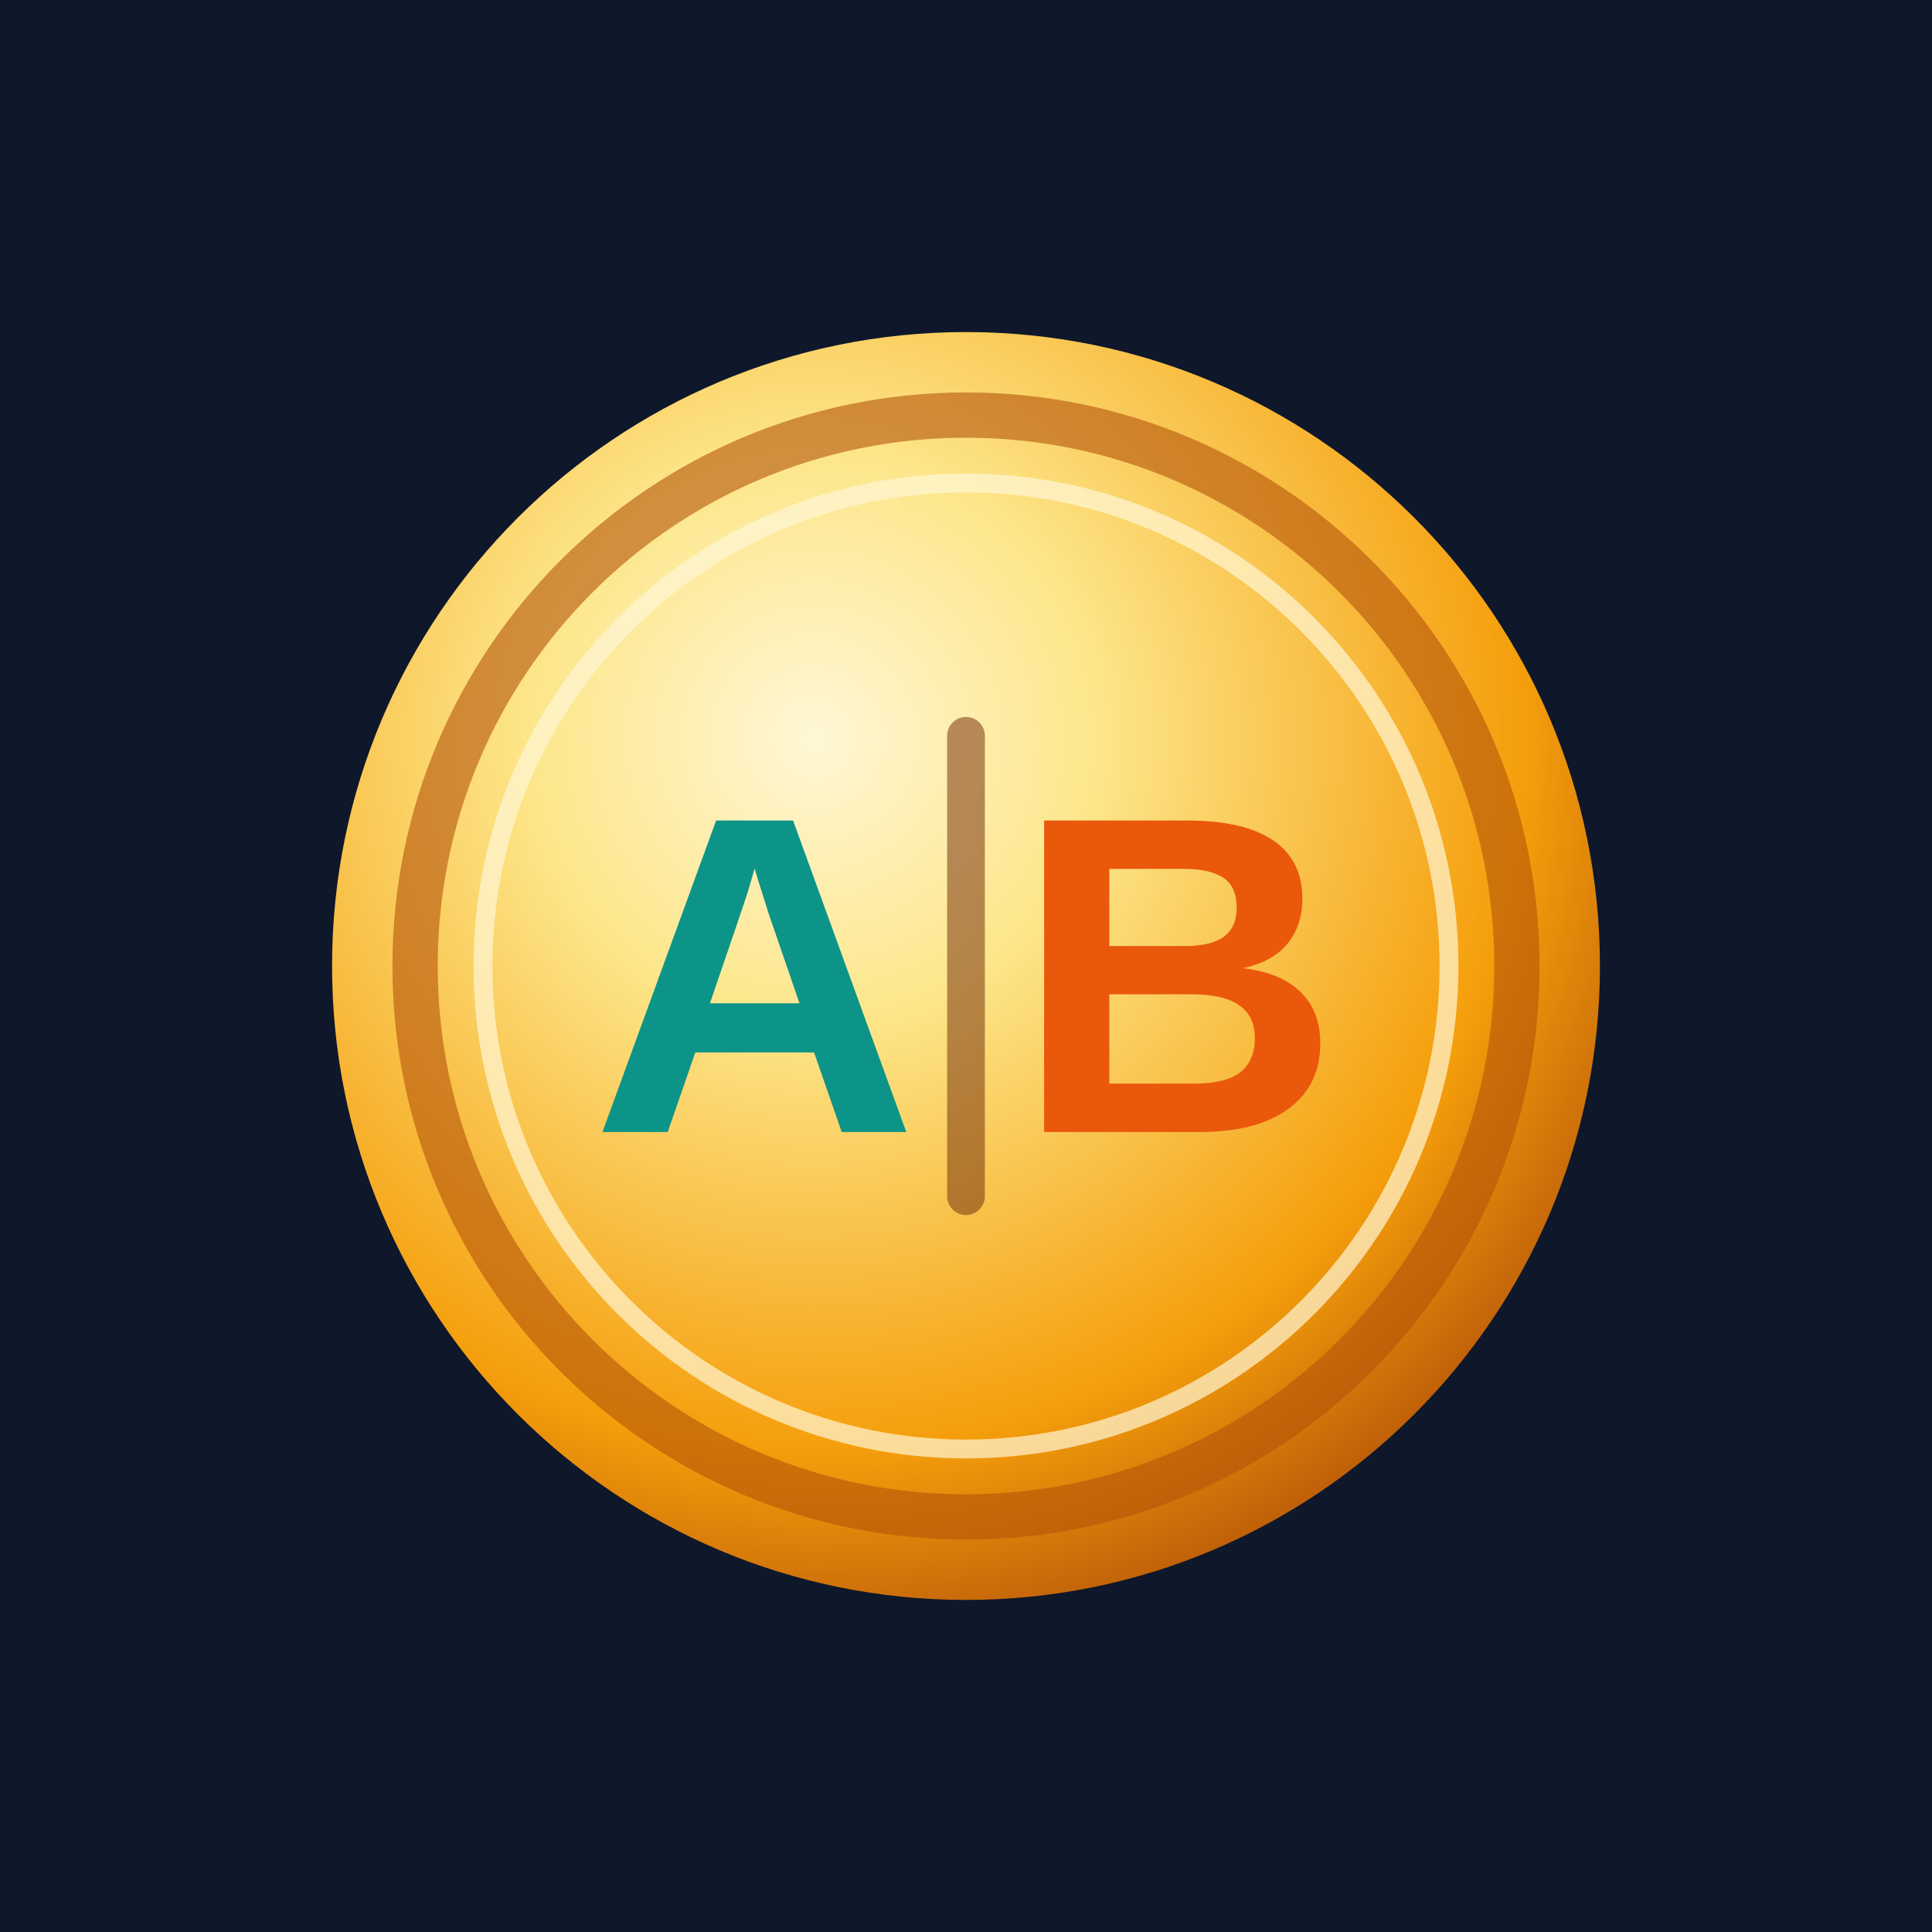
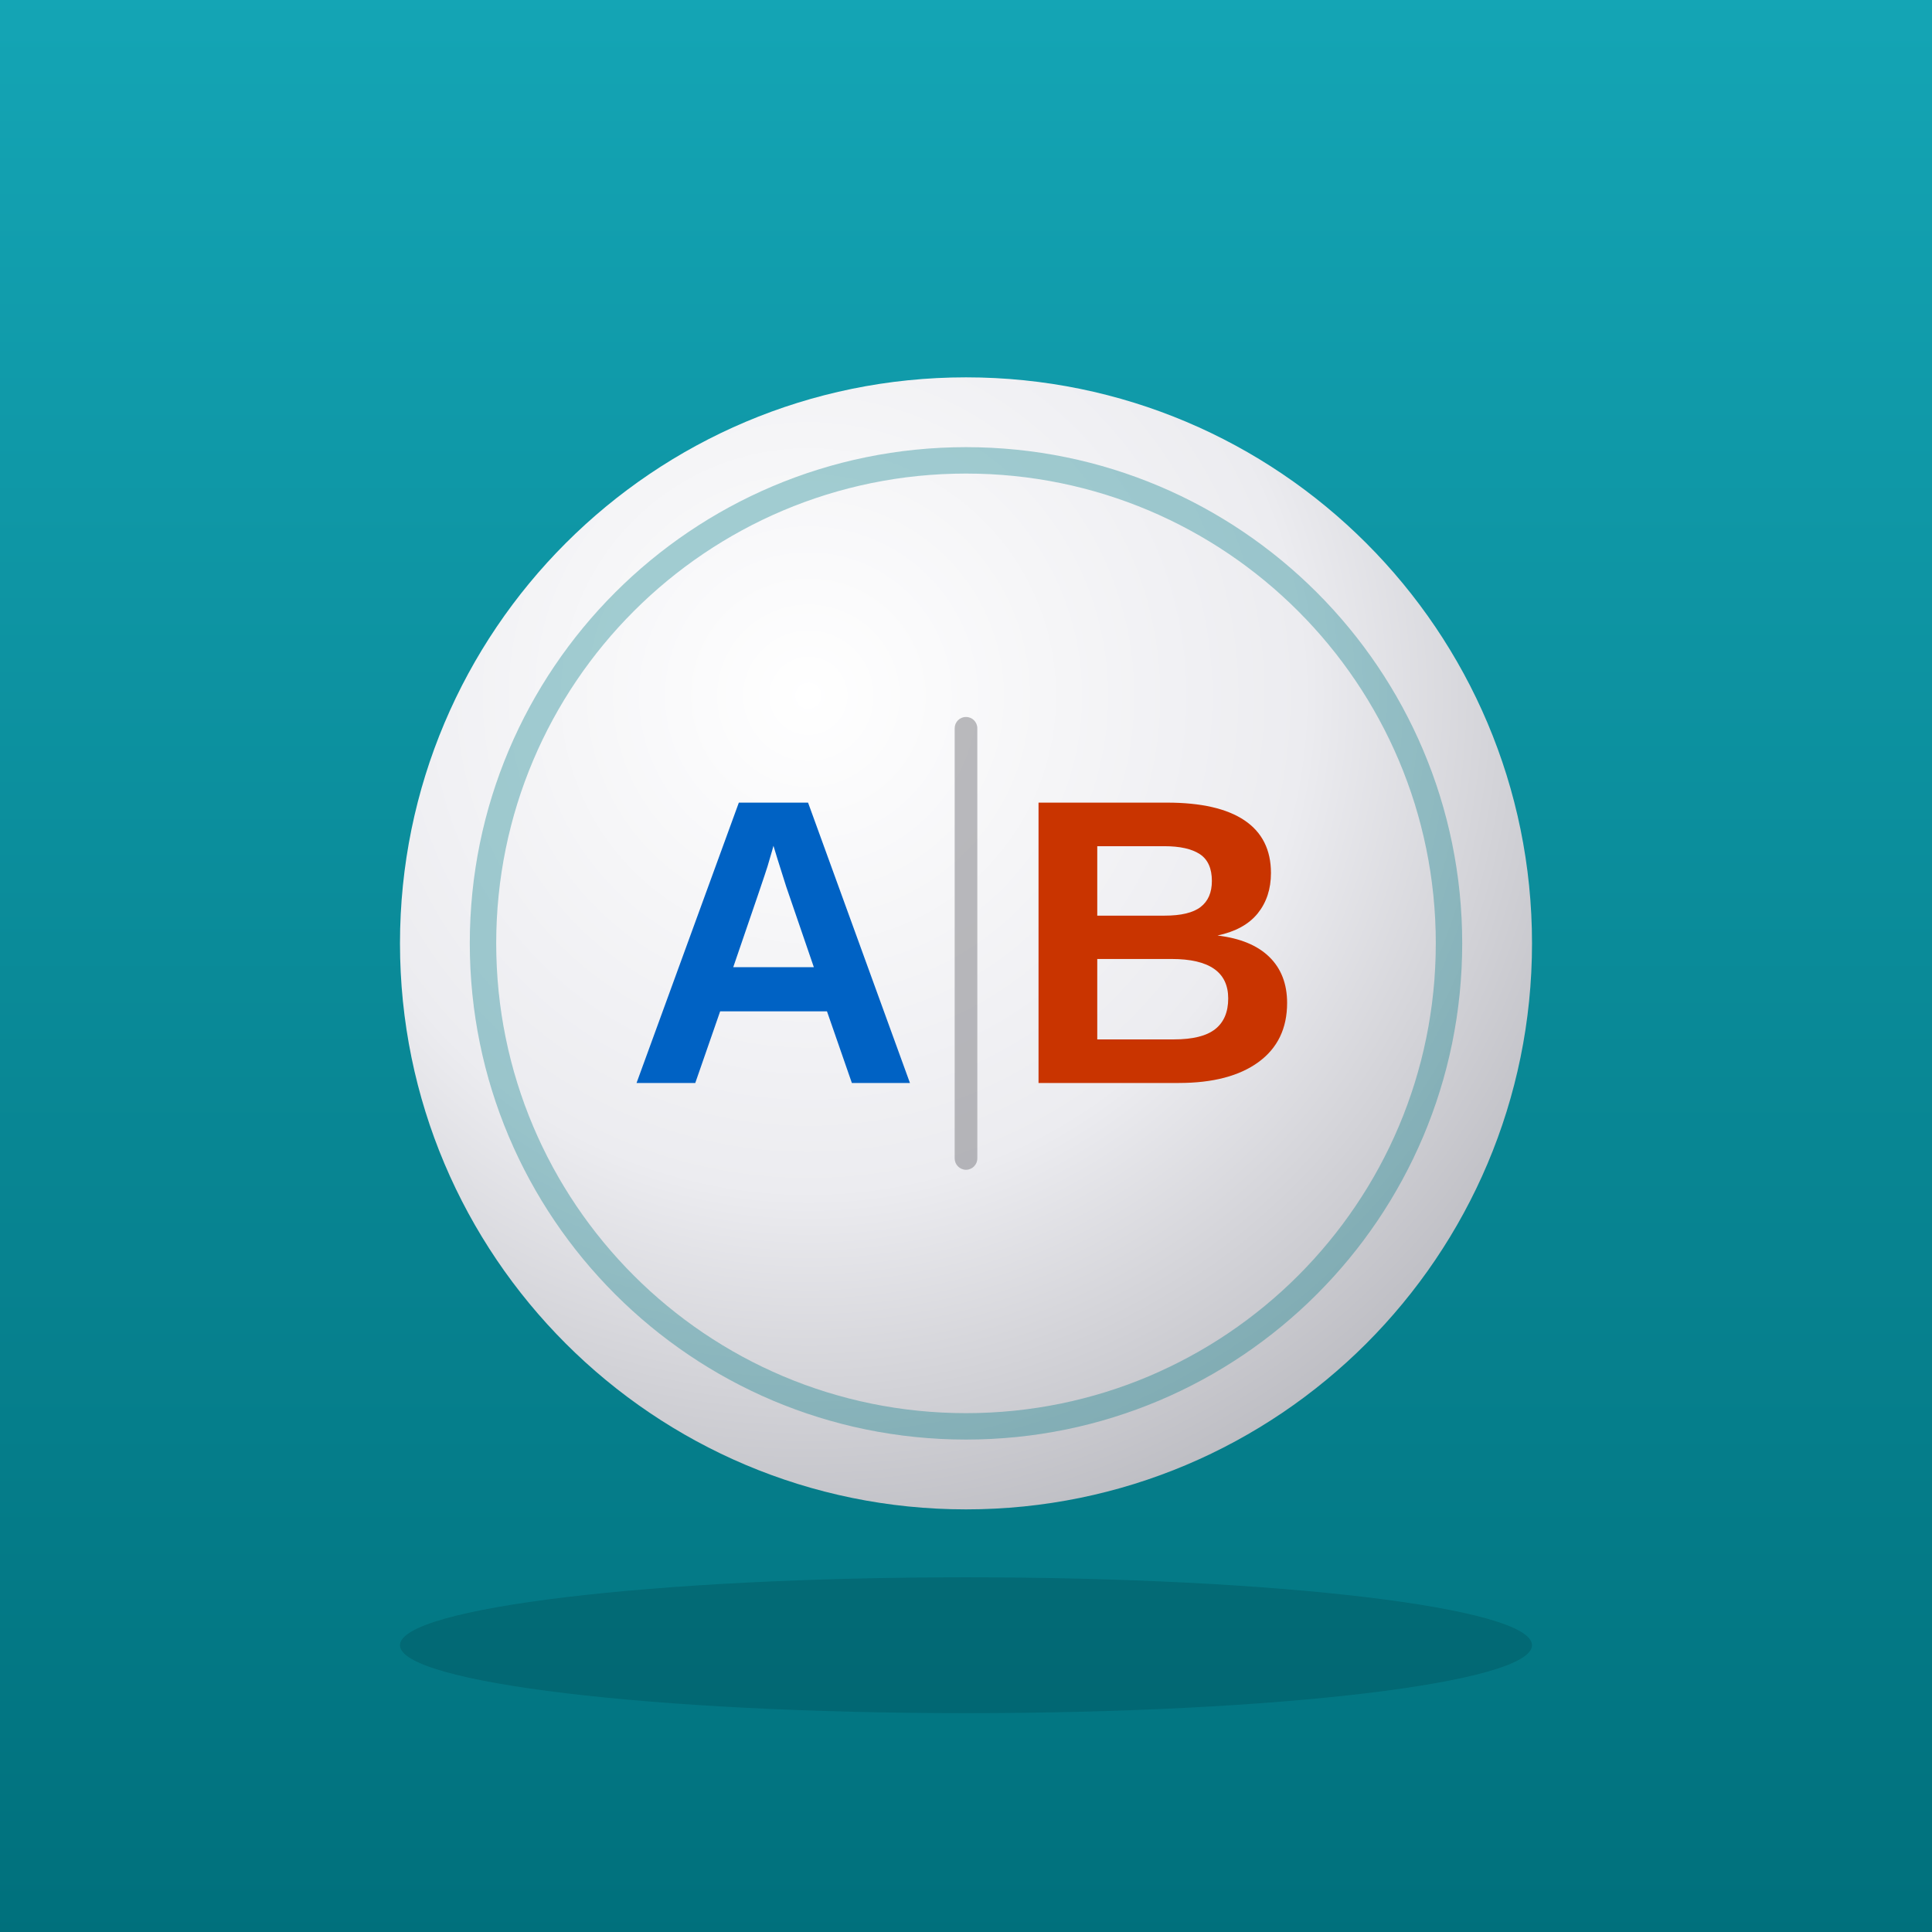
<svg xmlns="http://www.w3.org/2000/svg" viewBox="0 0 512 512">
  <defs>
-     <radialGradient id="g" cx="38%" cy="32%" r="75%">
-       <stop offset="0" stop-color="#fff7d6" />
-       <stop offset=".3" stop-color="#fde68a" />
-       <stop offset=".75" stop-color="#f59e0b" />
-       <stop offset="1" stop-color="#b45309" />
+     <linearGradient id="bg" x1="0" y1="0" x2="0" y2="1">
+       <stop offset="0" stop-color="#14a5b5" />
+       <stop offset="1" stop-color="#00707c" />
+     </linearGradient>
+     <radialGradient id="g" cx="36%" cy="28%" r="80%">
+       <stop offset="0" stop-color="#ffffff" />
+       <stop offset=".55" stop-color="#ececf0" />
+       <stop offset="1" stop-color="#b9b9bf" />
    </radialGradient>
  </defs>
-   <rect width="512" height="512" fill="#0f172a" />
-   <circle cx="256" cy="256" r="168" fill="url(#g)" />
-   <circle cx="256" cy="256" r="146" fill="none" stroke="#b45309" stroke-width="12" opacity=".6" />
-   <circle cx="256" cy="256" r="128" fill="none" stroke="#fff7d6" stroke-width="5" opacity=".7" />
-   <text x="200" y="300" font-family="system-ui, Arial, sans-serif" font-size="120" font-weight="900" fill="#0d9488" text-anchor="middle">A</text>
-   <text x="312" y="300" font-family="system-ui, Arial, sans-serif" font-size="120" font-weight="900" fill="#ea580c" text-anchor="middle">B</text>
-   <rect x="251" y="190" width="10" height="132" rx="5" fill="#78350f" opacity=".55" />
+   <rect width="512" height="512" fill="url(#bg)" />
+   <ellipse cx="256" cy="436" rx="150" ry="18" fill="#003b42" opacity=".25" />
+   <circle cx="256" cy="250" r="150" fill="url(#g)" />
+   <circle cx="256" cy="250" r="128" fill="none" stroke="#007a87" stroke-width="7" opacity=".35" />
+   <text x="205" y="287" font-family="-apple-system, BlinkMacSystemFont, system-ui, Arial, sans-serif" font-size="108" font-weight="700" fill="#0062c4" text-anchor="middle">A</text>
+   <text x="307" y="287" font-family="-apple-system, BlinkMacSystemFont, system-ui, Arial, sans-serif" font-size="108" font-weight="700" fill="#c93400" text-anchor="middle">B</text>
+   <rect x="253" y="190" width="6" height="120" rx="3" fill="#8e8e93" opacity=".6" />
</svg>
